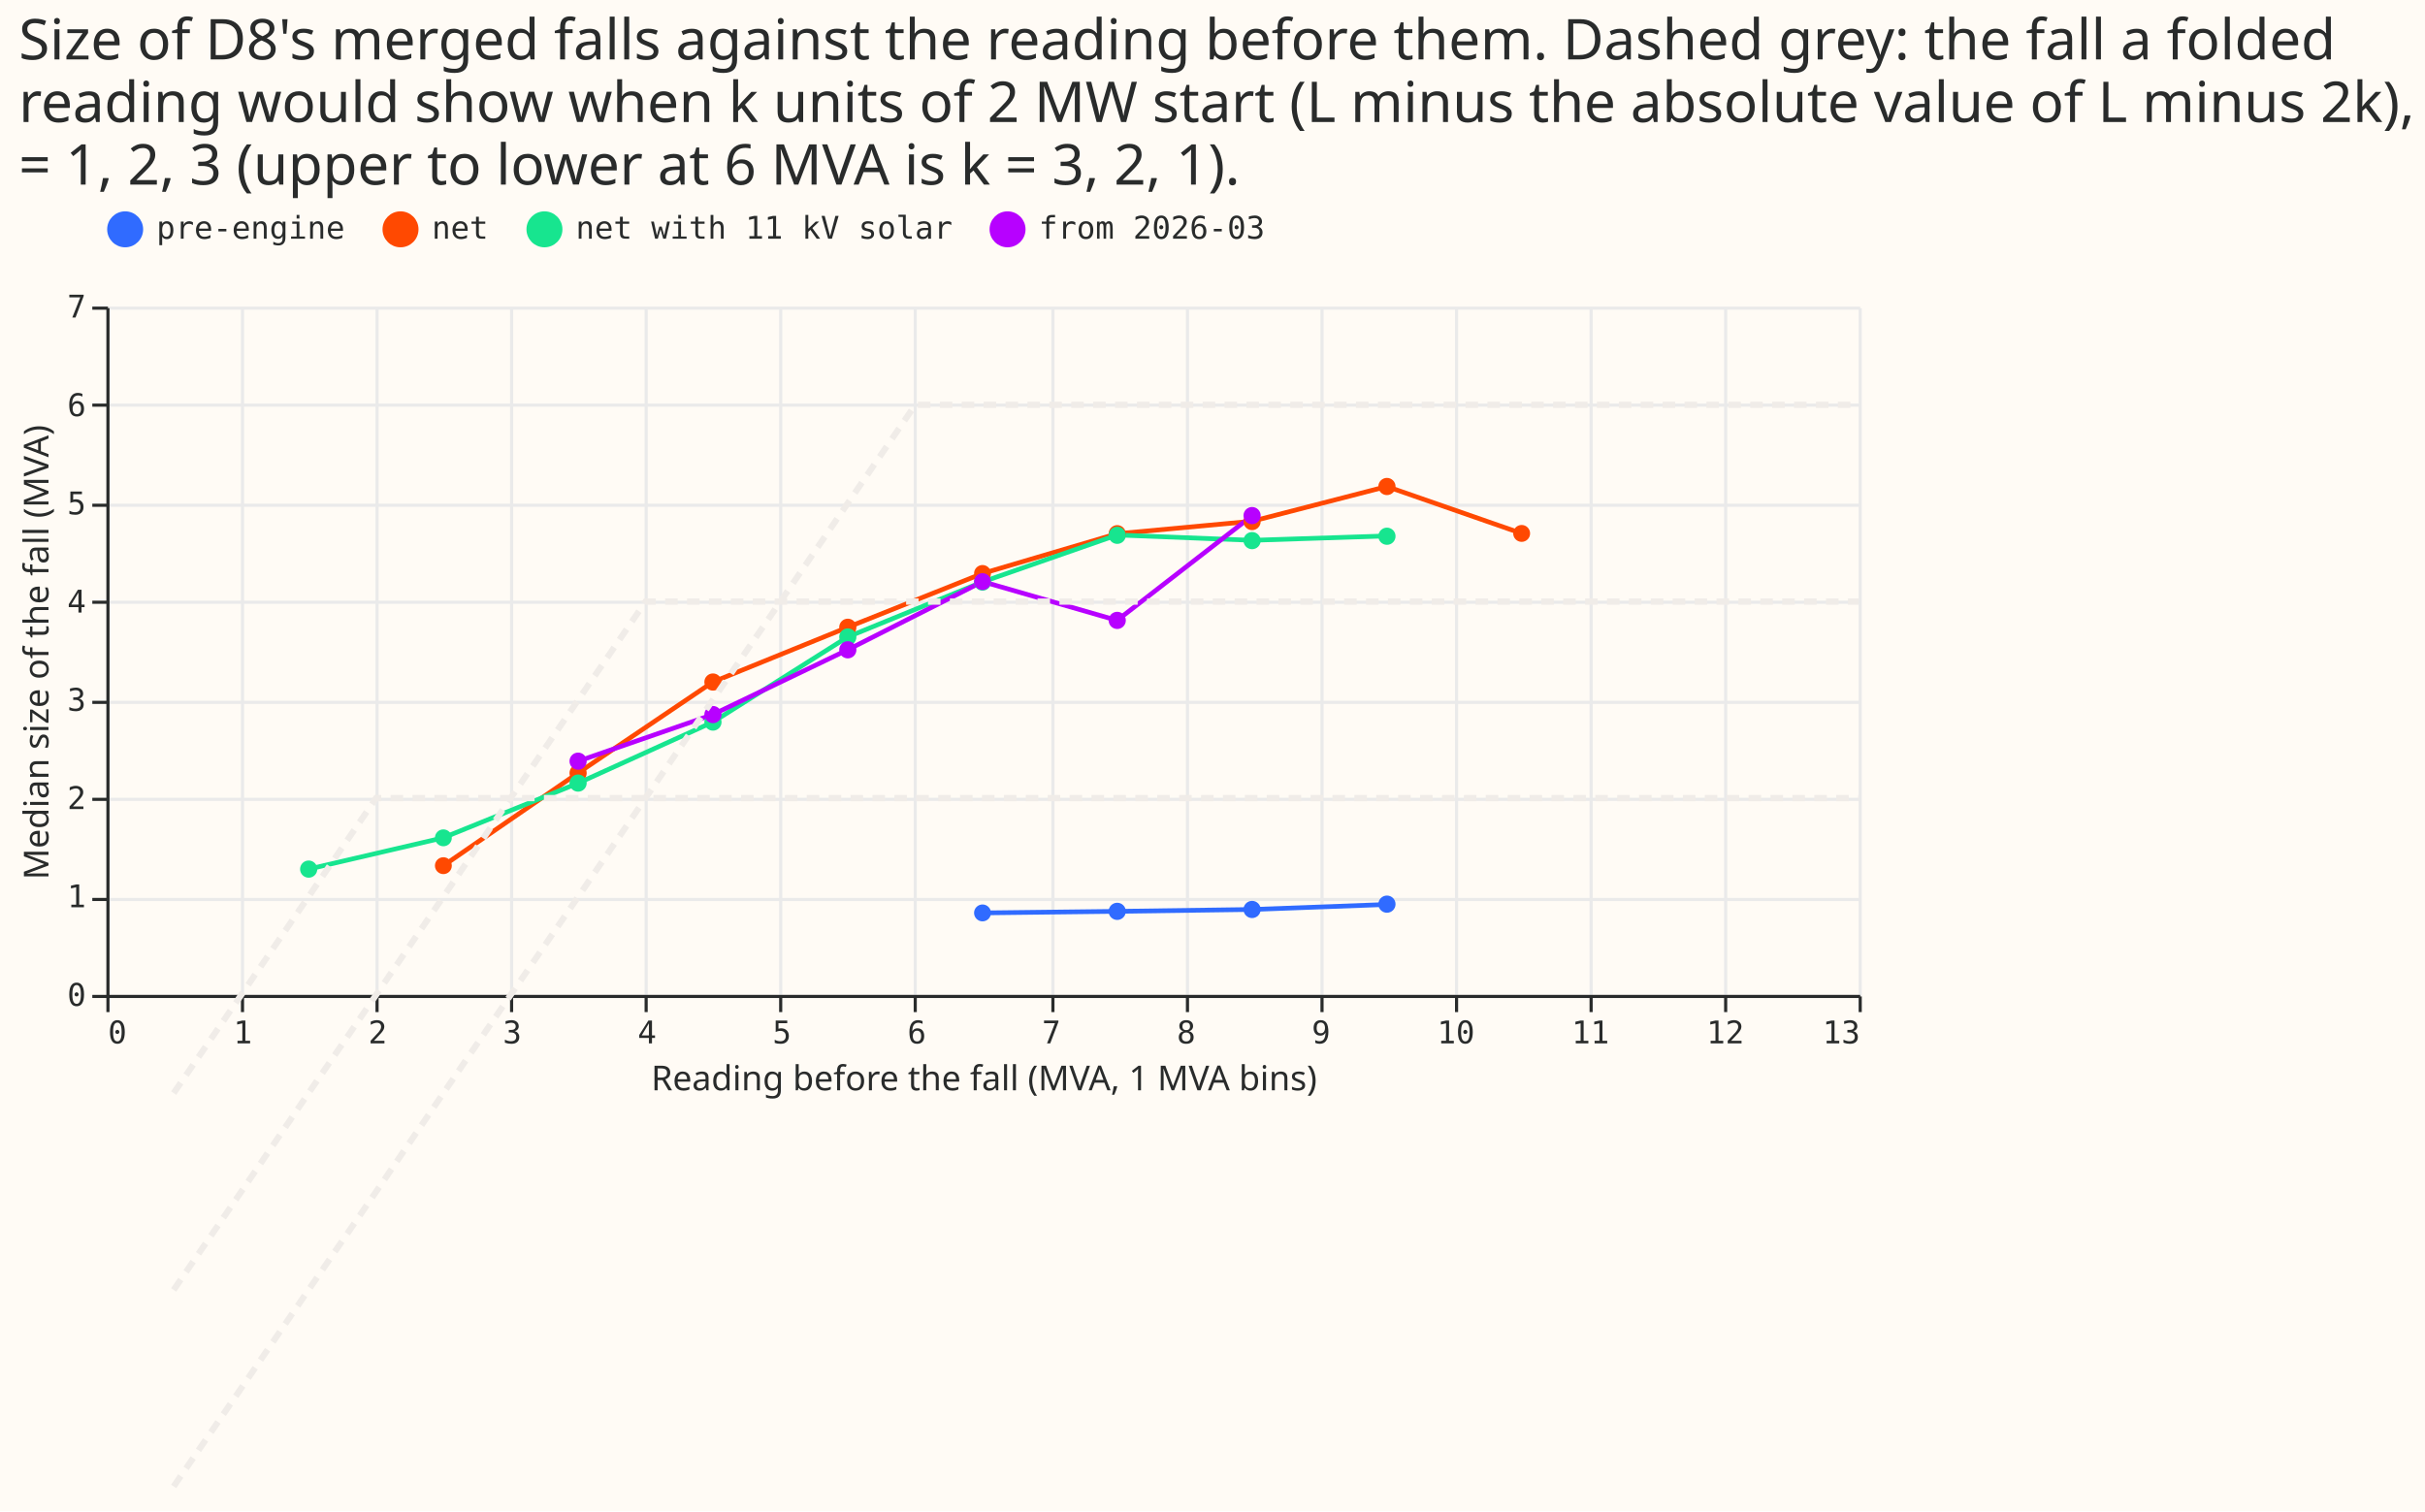
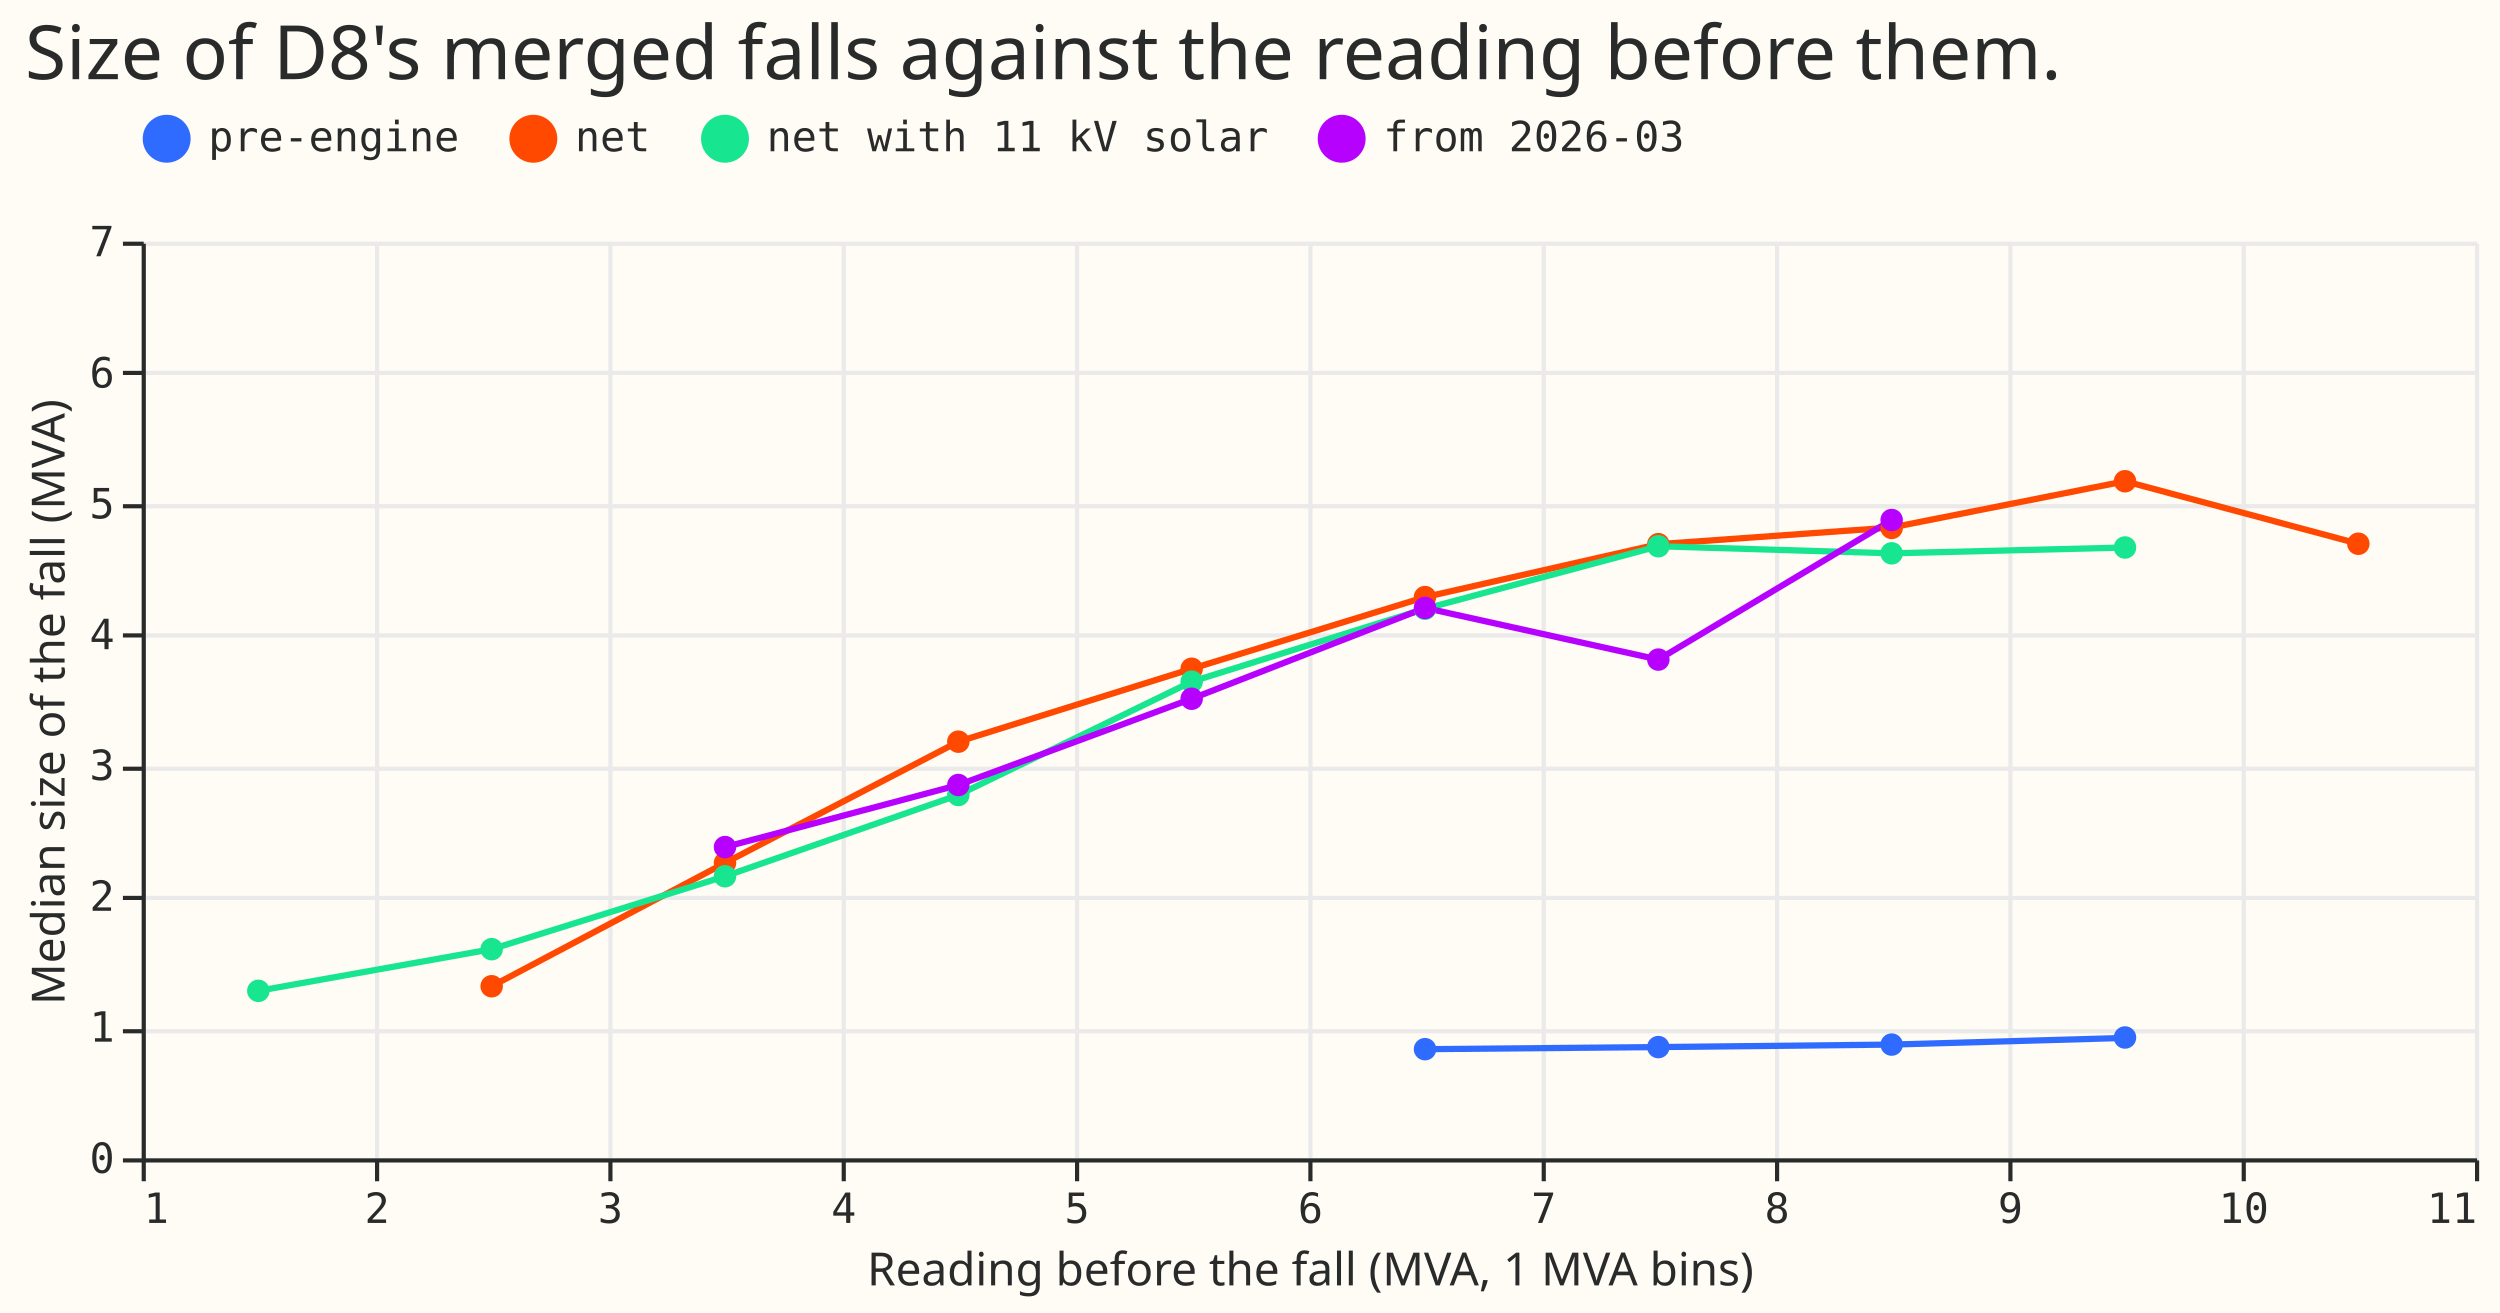
- <svg xmlns="http://www.w3.org/2000/svg" width="775" height="483" class="marks" viewBox="0 0 775 483">
-   <path fill="#fffbf5" d="M0 0h775v483H0z" />
+ <svg xmlns="http://www.w3.org/2000/svg" width="600" height="315" class="marks" viewBox="0 0 600 315">
+   <path fill="#fffbf5" d="M0 0h600v315H0z" />
  <g fill="none" stroke-miterlimit="10" aria-roledescription="group mark container" class="mark-group role-frame root">
-     <path fill="#fffbf5" d="M34.5 98.5h560v220h-560Z" aria-hidden="true" class="background" />
+     <path fill="#fffbf5" d="M34.5 58.5h560v220h-560Z" aria-hidden="true" class="background" />
    <g aria-hidden="true" class="mark-group role-axis">
-       <path stroke="#eaeaea" d="M34.5 98.5v220m43-220v220m43-220v220m43-220v220m43-220v220m43-220v220m43-220v220m44-220v220m43-220v220m43-220v220m43-220v220m43-220v220m43-220v220m43-220v220" class="mark-rule role-axis-grid" pointer-events="none" />
+       <path stroke="#eaeaea" d="M34.5 58.5v220m56-220v220m56-220v220m56-220v220m56-220v220m56-220v220m56-220v220m56-220v220m56-220v220m56-220v220m56-220v220" class="mark-rule role-axis-grid" pointer-events="none" />
    </g>
    <g aria-hidden="true" class="mark-group role-axis">
-       <path stroke="#eaeaea" d="M34.5 318.5h560m-560-31h560m-560-32h560m-560-31h560m-560-32h560m-560-31h560m-560-32h560m-560-31h560" class="mark-rule role-axis-grid" pointer-events="none" />
+       <path stroke="#eaeaea" d="M34.5 278.5h560m-560-31h560m-560-32h560m-560-31h560m-560-32h560m-560-31h560m-560-32h560m-560-31h560" class="mark-rule role-axis-grid" pointer-events="none" />
    </g>
-     <g aria-label="X-axis titled 'Reading before the fall (MVA, 1 MVA bins)' for a linear scale with values from 0 to 13" aria-roledescription="axis" class="mark-group role-axis" pointer-events="none">
-       <path stroke="#292b2b" d="M34.5 318.5v5m43-5v5m43-5v5m43-5v5m43-5v5m43-5v5m43-5v5m44-5v5m43-5v5m43-5v5m43-5v5m43-5v5m43-5v5m43-5v5" class="mark-rule role-axis-tick" />
+     <g aria-label="X-axis titled 'Reading before the fall (MVA, 1 MVA bins)' for a linear scale with values from 1 to 11" aria-roledescription="axis" class="mark-group role-axis" pointer-events="none">
+       <path stroke="#292b2b" d="M34.5 278.5v5m56-5v5m56-5v5m56-5v5m56-5v5m56-5v5m56-5v5m56-5v5m56-5v5m56-5v5m56-5v5" class="mark-rule role-axis-tick" />
      <g fill="#292b2b" class="mark-text role-axis-label" font-family="Matter Semi Mono, Roboto Mono, monospace" font-size="10">
-         <text transform="translate(34.5 333.5)">0</text>
-         <text text-anchor="middle" transform="translate(77.6 333.5)">1</text>
-         <text text-anchor="middle" transform="translate(120.7 333.5)">2</text>
-         <text text-anchor="middle" transform="translate(163.7 333.5)">3</text>
-         <text text-anchor="middle" transform="translate(206.8 333.5)">4</text>
-         <text text-anchor="middle" transform="translate(249.9 333.5)">5</text>
-         <text text-anchor="middle" transform="translate(293 333.5)">6</text>
-         <text text-anchor="middle" transform="translate(336 333.5)">7</text>
-         <text text-anchor="middle" transform="translate(379.1 333.5)">8</text>
-         <text text-anchor="middle" transform="translate(422.2 333.5)">9</text>
-         <text text-anchor="middle" transform="translate(465.3 333.5)">10</text>
-         <text text-anchor="middle" transform="translate(508.3 333.5)">11</text>
-         <text text-anchor="middle" transform="translate(551.4 333.5)">12</text>
-         <text text-anchor="end" transform="translate(594.5 333.5)">13</text>
+         <text transform="translate(34.5 293.5)">1</text>
+         <text text-anchor="middle" transform="translate(90.5 293.5)">2</text>
+         <text text-anchor="middle" transform="translate(146.5 293.5)">3</text>
+         <text text-anchor="middle" transform="translate(202.5 293.5)">4</text>
+         <text text-anchor="middle" transform="translate(258.5 293.5)">5</text>
+         <text text-anchor="middle" transform="translate(314.5 293.5)">6</text>
+         <text text-anchor="middle" transform="translate(370.5 293.5)">7</text>
+         <text text-anchor="middle" transform="translate(426.5 293.5)">8</text>
+         <text text-anchor="middle" transform="translate(482.5 293.5)">9</text>
+         <text text-anchor="middle" transform="translate(538.5 293.5)">10</text>
+         <text text-anchor="end" transform="translate(594.5 293.5)">11</text>
      </g>
-       <path stroke="#292b2b" d="M34.5 318.5h560" class="mark-rule role-axis-domain" />
-       <text fill="#292b2b" class="mark-text role-axis-title" font-family="Matter XH, DM Sans, sans-serif" font-size="11" text-anchor="middle" transform="translate(314.5 348.5)">Reading before the fall (MVA, 1 MVA bins)</text>
+       <path stroke="#292b2b" d="M34.5 278.5h560" class="mark-rule role-axis-domain" />
+       <text fill="#292b2b" class="mark-text role-axis-title" font-family="Matter XH, DM Sans, sans-serif" font-size="11" text-anchor="middle" transform="translate(314.5 308.5)">Reading before the fall (MVA, 1 MVA bins)</text>
    </g>
    <g aria-label="Y-axis titled 'Median size of the fall (MVA)' for a linear scale with values from 0 to 7" aria-roledescription="axis" class="mark-group role-axis" pointer-events="none">
-       <path stroke="#292b2b" d="M34.5 318.5h-5m5-31h-5m5-32h-5m5-31h-5m5-32h-5m5-31h-5m5-32h-5m5-31h-5" class="mark-rule role-axis-tick" />
+       <path stroke="#292b2b" d="M34.5 278.5h-5m5-31h-5m5-32h-5m5-31h-5m5-32h-5m5-31h-5m5-32h-5m5-31h-5" class="mark-rule role-axis-tick" />
      <g fill="#292b2b" class="mark-text role-axis-label" font-family="Matter Semi Mono, Roboto Mono, monospace" font-size="10" text-anchor="end">
-         <text transform="translate(27.5 321.5)">0</text>
-         <text transform="translate(27.5 290)">1</text>
-         <text transform="translate(27.5 258.6)">2</text>
-         <text transform="translate(27.5 227.2)">3</text>
-         <text transform="translate(27.5 195.8)">4</text>
-         <text transform="translate(27.5 164.4)">5</text>
-         <text transform="translate(27.5 133)">6</text>
-         <text transform="translate(27.5 101.5)">7</text>
+         <text transform="translate(27.5 281.5)">0</text>
+         <text transform="translate(27.5 250)">1</text>
+         <text transform="translate(27.5 218.6)">2</text>
+         <text transform="translate(27.5 187.2)">3</text>
+         <text transform="translate(27.5 155.8)">4</text>
+         <text transform="translate(27.5 124.4)">5</text>
+         <text transform="translate(27.5 93)">6</text>
+         <text transform="translate(27.5 61.5)">7</text>
      </g>
-       <path stroke="#292b2b" d="M34.5 318.5v-220" class="mark-rule role-axis-domain" />
-       <text fill="#292b2b" class="mark-text role-axis-title" font-family="Matter XH, DM Sans, sans-serif" font-size="11" text-anchor="middle" transform="rotate(-90 112 96.5)">Median size of the fall (MVA)</text>
+       <path stroke="#292b2b" d="M34.5 278.5v-220" class="mark-rule role-axis-domain" />
+       <text fill="#292b2b" class="mark-text role-axis-title" font-family="Matter XH, DM Sans, sans-serif" font-size="11" text-anchor="middle" transform="rotate(-90 92 76.5)">Median size of the fall (MVA)</text>
    </g>
-     <g aria-roledescription="group mark container" class="mark-group role-scope layer_0_layer_0_pathgroup">
-       <path d="M34 98h560v220H34Z" aria-hidden="true" class="background" />
-       <g aria-roledescription="line mark container" class="mark-line role-mark layer_0_layer_0_marks">
-         <path stroke="#306bff" stroke-width="1.5" d="m314 291.8 43-.5 43.2-.6 43-1.6" aria-label="Reading before the fall (MVA, 1 MVA bins): 6.5; Median size of the fall (MVA): 0.834999799728; era: pre-engine" aria-roledescription="line mark" />
+     <g aria-roledescription="group mark container" class="mark-group role-scope layer_0_pathgroup">
+       <path d="M34 58h560v220H34Z" aria-hidden="true" class="background" />
+       <g aria-roledescription="line mark container" class="mark-line role-mark layer_0_marks">
+         <path stroke="#306bff" stroke-width="1.5" d="m342 251.8 56-.5 56-.6 56-1.6" aria-label="Reading before the fall (MVA, 1 MVA bins): 6.5; Median size of the fall (MVA): 0.834999799728; era: pre-engine" aria-roledescription="line mark" />
      </g>
-       <path d="M34 98h560v220H34Z" aria-hidden="true" class="background" />
-       <g aria-roledescription="line mark container" class="mark-line role-mark layer_0_layer_0_marks">
-         <path stroke="#ff4901" stroke-width="1.5" d="m141.7 276.7 43-29.6 43.1-29.1 43.1-17.5 43.1-17.2 43-12.7 43.2-4 43-11.1 43.1 15" aria-label="Reading before the fall (MVA, 1 MVA bins): 2.5; Median size of the fall (MVA): 1.3140000701; era: net" aria-roledescription="line mark" />
+       <path d="M34 58h560v220H34Z" aria-hidden="true" class="background" />
+       <g aria-roledescription="line mark container" class="mark-line role-mark layer_0_marks">
+         <path stroke="#ff4901" stroke-width="1.5" d="m118 236.7 56-29.6 56-29.1 56-17.5 56-17.2 56-12.7 56-4 56-11.1 56 15" aria-label="Reading before the fall (MVA, 1 MVA bins): 2.5; Median size of the fall (MVA): 1.3140000701; era: net" aria-roledescription="line mark" />
      </g>
-       <path d="M34 98h560v220H34Z" aria-hidden="true" class="background" />
-       <g aria-roledescription="line mark container" class="mark-line role-mark layer_0_layer_0_marks">
-         <path stroke="#17e58f" stroke-width="1.5" d="m98.6 277.8 43-10 43.2-17.5 43-19.5 43.1-27.2L314 186l43-15 43.2 1.7 43-1.4" aria-label="Reading before the fall (MVA, 1 MVA bins): 1.5; Median size of the fall (MVA): 1.27799999714; era: net with 11 kV solar" aria-roledescription="line mark" />
+       <path d="M34 58h560v220H34Z" aria-hidden="true" class="background" />
+       <g aria-roledescription="line mark container" class="mark-line role-mark layer_0_marks">
+         <path stroke="#17e58f" stroke-width="1.5" d="m62 237.8 56-10 56-17.5 56-19.5 56-27.2 56-17.5 56-15 56 1.7 56-1.4" aria-label="Reading before the fall (MVA, 1 MVA bins): 1.5; Median size of the fall (MVA): 1.27799999714; era: net with 11 kV solar" aria-roledescription="line mark" />
      </g>
-       <path d="M34 98h560v220H34Z" aria-hidden="true" class="background" />
-       <g aria-roledescription="line mark container" class="mark-line role-mark layer_0_layer_0_marks">
-         <path stroke="#b701ff" stroke-width="1.5" d="m184.8 243.3 43-14.9 43.1-20.7 43.1-21.8 43 12.4 43.2-33.5" aria-label="Reading before the fall (MVA, 1 MVA bins): 3.5; Median size of the fall (MVA): 2.37799990177; era: from 2026-03" aria-roledescription="line mark" />
+       <path d="M34 58h560v220H34Z" aria-hidden="true" class="background" />
+       <g aria-roledescription="line mark container" class="mark-line role-mark layer_0_marks">
+         <path stroke="#b701ff" stroke-width="1.5" d="m174 203.3 56-14.9 56-20.7 56-21.8 56 12.4 56-33.5" aria-label="Reading before the fall (MVA, 1 MVA bins): 3.5; Median size of the fall (MVA): 2.37799990177; era: from 2026-03" aria-roledescription="line mark" />
      </g>
    </g>
-     <g aria-roledescription="symbol mark container" class="mark-symbol role-mark layer_0_layer_1_marks">
-       <path fill="#306bff" d="M316.7 291.8a2.7 2.7 0 1 1-5.4 0 2.7 2.7 0 1 1 5.4 0" aria-label="Reading before the fall (MVA, 1 MVA bins): 6.5; Median size of the fall (MVA): 0.834999799728; era: pre-engine" aria-roledescription="point" />
-       <path fill="#306bff" d="M359.8 291.3a2.7 2.7 0 1 1-5.5 0 2.7 2.7 0 1 1 5.5 0" aria-label="Reading before the fall (MVA, 1 MVA bins): 7.5; Median size of the fall (MVA): 0.849999904633; era: pre-engine" aria-roledescription="point" />
-       <path fill="#306bff" d="M402.9 290.7a2.7 2.7 0 1 1-5.5 0 2.7 2.7 0 1 1 5.5 0" aria-label="Reading before the fall (MVA, 1 MVA bins): 8.5; Median size of the fall (MVA): 0.869999885559; era: pre-engine" aria-roledescription="point" />
-       <path fill="#306bff" d="M446 289a2.7 2.7 0 1 1-5.5 0 2.7 2.7 0 1 1 5.5 0" aria-label="Reading before the fall (MVA, 1 MVA bins): 9.5; Median size of the fall (MVA): 0.920500278473; era: pre-engine" aria-roledescription="point" />
-       <path fill="#ff4901" d="M144.4 276.7a2.7 2.7 0 1 1-5.4 0 2.7 2.7 0 1 1 5.4 0" aria-label="Reading before the fall (MVA, 1 MVA bins): 2.5; Median size of the fall (MVA): 1.3140000701; era: net" aria-roledescription="point" />
-       <path fill="#ff4901" d="M187.5 247.1a2.7 2.7 0 1 1-5.5 0 2.7 2.7 0 1 1 5.5 0" aria-label="Reading before the fall (MVA, 1 MVA bins): 3.5; Median size of the fall (MVA): 2.25599992275; era: net" aria-roledescription="point" />
-       <path fill="#ff4901" d="M230.6 218a2.7 2.7 0 1 1-5.5 0 2.7 2.7 0 1 1 5.5 0" aria-label="Reading before the fall (MVA, 1 MVA bins): 4.5; Median size of the fall (MVA): 3.1819999218; era: net" aria-roledescription="point" />
-       <path fill="#ff4901" d="M273.7 200.5a2.7 2.7 0 1 1-5.5 0 2.7 2.7 0 1 1 5.5 0" aria-label="Reading before the fall (MVA, 1 MVA bins): 5.5; Median size of the fall (MVA): 3.73899996281; era: net" aria-roledescription="point" />
-       <path fill="#ff4901" d="M316.7 183.3a2.7 2.7 0 1 1-5.4 0 2.7 2.7 0 1 1 5.4 0" aria-label="Reading before the fall (MVA, 1 MVA bins): 6.5; Median size of the fall (MVA): 4.28699970245; era: net" aria-roledescription="point" />
-       <path fill="#ff4901" d="M359.8 170.6a2.7 2.7 0 1 1-5.5 0 2.7 2.7 0 1 1 5.5 0" aria-label="Reading before the fall (MVA, 1 MVA bins): 7.5; Median size of the fall (MVA): 4.68949997425; era: net" aria-roledescription="point" />
-       <path fill="#ff4901" d="M402.9 166.7a2.7 2.7 0 1 1-5.5 0 2.7 2.7 0 1 1 5.5 0" aria-label="Reading before the fall (MVA, 1 MVA bins): 8.5; Median size of the fall (MVA): 4.81500029564; era: net" aria-roledescription="point" />
-       <path fill="#ff4901" d="M446 155.5a2.7 2.7 0 1 1-5.5 0 2.7 2.7 0 1 1 5.5 0" aria-label="Reading before the fall (MVA, 1 MVA bins): 9.5; Median size of the fall (MVA): 5.1715003252; era: net" aria-roledescription="point" />
-       <path fill="#ff4901" d="M489 170.5a2.7 2.7 0 1 1-5.4 0 2.7 2.7 0 1 1 5.4 0" aria-label="Reading before the fall (MVA, 1 MVA bins): 10.5; Median size of the fall (MVA): 4.69200015068; era: net" aria-roledescription="point" />
-       <path fill="#17e58f" d="M101.4 277.8a2.7 2.7 0 1 1-5.5 0 2.7 2.7 0 1 1 5.5 0" aria-label="Reading before the fall (MVA, 1 MVA bins): 1.5; Median size of the fall (MVA): 1.27799999714; era: net with 11 kV solar" aria-roledescription="point" />
-       <path fill="#17e58f" d="M144.4 267.8a2.7 2.7 0 1 1-5.4 0 2.7 2.7 0 1 1 5.4 0" aria-label="Reading before the fall (MVA, 1 MVA bins): 2.5; Median size of the fall (MVA): 1.59849992394; era: net with 11 kV solar" aria-roledescription="point" />
-       <path fill="#17e58f" d="M187.5 250.3a2.7 2.7 0 1 1-5.5 0 2.7 2.7 0 1 1 5.5 0" aria-label="Reading before the fall (MVA, 1 MVA bins): 3.5; Median size of the fall (MVA): 2.1550000906; era: net with 11 kV solar" aria-roledescription="point" />
-       <path fill="#17e58f" d="M230.6 230.8a2.7 2.7 0 1 1-5.5 0 2.7 2.7 0 1 1 5.5 0" aria-label="Reading before the fall (MVA, 1 MVA bins): 4.5; Median size of the fall (MVA): 2.77500033379; era: net with 11 kV solar" aria-roledescription="point" />
-       <path fill="#17e58f" d="M273.7 203.6a2.7 2.7 0 1 1-5.5 0 2.7 2.7 0 1 1 5.5 0" aria-label="Reading before the fall (MVA, 1 MVA bins): 5.5; Median size of the fall (MVA): 3.64099997282; era: net with 11 kV solar" aria-roledescription="point" />
-       <path fill="#17e58f" d="M316.7 186.1a2.7 2.7 0 1 1-5.4 0 2.7 2.7 0 1 1 5.4 0" aria-label="Reading before the fall (MVA, 1 MVA bins): 6.5; Median size of the fall (MVA): 4.19600009918; era: net with 11 kV solar" aria-roledescription="point" />
-       <path fill="#17e58f" d="M359.8 171.1a2.7 2.7 0 1 1-5.5 0 2.7 2.7 0 1 1 5.5 0" aria-label="Reading before the fall (MVA, 1 MVA bins): 7.5; Median size of the fall (MVA): 4.67350018024; era: net with 11 kV solar" aria-roledescription="point" />
-       <path fill="#17e58f" d="M402.9 172.8a2.7 2.7 0 1 1-5.5 0 2.7 2.7 0 1 1 5.5 0" aria-label="Reading before the fall (MVA, 1 MVA bins): 8.5; Median size of the fall (MVA): 4.61900019646; era: net with 11 kV solar" aria-roledescription="point" />
-       <path fill="#17e58f" d="M446 171.4a2.7 2.7 0 1 1-5.5 0 2.7 2.7 0 1 1 5.5 0" aria-label="Reading before the fall (MVA, 1 MVA bins): 9.5; Median size of the fall (MVA): 4.6639995575; era: net with 11 kV solar" aria-roledescription="point" />
-       <path fill="#b701ff" d="M187.5 243.3a2.7 2.7 0 1 1-5.5 0 2.7 2.7 0 1 1 5.5 0" aria-label="Reading before the fall (MVA, 1 MVA bins): 3.5; Median size of the fall (MVA): 2.37799990177; era: from 2026-03" aria-roledescription="point" />
-       <path fill="#b701ff" d="M230.6 228.4a2.7 2.7 0 1 1-5.5 0 2.7 2.7 0 1 1 5.5 0" aria-label="Reading before the fall (MVA, 1 MVA bins): 4.5; Median size of the fall (MVA): 2.85099989176; era: from 2026-03" aria-roledescription="point" />
-       <path fill="#b701ff" d="M273.7 207.7a2.7 2.7 0 1 1-5.5 0 2.7 2.7 0 1 1 5.5 0" aria-label="Reading before the fall (MVA, 1 MVA bins): 5.5; Median size of the fall (MVA): 3.51049995422; era: from 2026-03" aria-roledescription="point" />
-       <path fill="#b701ff" d="M316.7 185.9a2.7 2.7 0 1 1-5.4 0 2.7 2.7 0 1 1 5.4 0" aria-label="Reading before the fall (MVA, 1 MVA bins): 6.5; Median size of the fall (MVA): 4.20399987698; era: from 2026-03" aria-roledescription="point" />
-       <path fill="#b701ff" d="M359.8 198.3a2.7 2.7 0 1 1-5.5 0 2.7 2.7 0 1 1 5.5 0" aria-label="Reading before the fall (MVA, 1 MVA bins): 7.5; Median size of the fall (MVA): 3.8085000515; era: from 2026-03" aria-roledescription="point" />
-       <path fill="#b701ff" d="M402.9 164.8a2.7 2.7 0 1 1-5.5 0 2.7 2.7 0 1 1 5.5 0" aria-label="Reading before the fall (MVA, 1 MVA bins): 8.5; Median size of the fall (MVA): 4.8740003109; era: from 2026-03" aria-roledescription="point" />
-     </g>
-     <g aria-roledescription="group mark container" class="mark-group role-scope layer_1_pathgroup">
-       <path d="M34 98h560v220H34Z" aria-hidden="true" class="background" />
-       <g aria-roledescription="line mark container" class="mark-line role-mark layer_1_marks">
-         <path stroke="#f0ece8" stroke-dasharray="4,3" stroke-width="2" d="M55.5 349.4 77.1 318l21.5-31.4 21.6-31.5H594" aria-label="level: 0.5; fall: −1; curve: 1 unit of 2 MW" aria-roledescription="line mark" />
-       </g>
-       <path d="M34 98h560v220H34Z" aria-hidden="true" class="background" />
-       <g aria-roledescription="line mark container" class="mark-line role-mark layer_1_marks">
-         <path stroke="#f0ece8" stroke-dasharray="4,3" stroke-width="2" d="m55.5 412.3 21.6-31.4 21.5-31.5 21.6-31.4 21.5-31.4 21.5-31.5 21.6-31.4 21.5-31.4H594" aria-label="level: 0.5; fall: −3; curve: 2 units of 2 MW" aria-roledescription="line mark" />
-       </g>
-       <path d="M34 98h560v220H34Z" aria-hidden="true" class="background" />
-       <g aria-roledescription="line mark container" class="mark-line role-mark layer_1_marks">
-         <path stroke="#f0ece8" stroke-dasharray="4,3" stroke-width="2" d="m55.5 475.1 21.6-31.4 21.5-31.4 21.6-31.4 21.5-31.5 21.5-31.4 21.6-31.4 21.5-31.5 21.5-31.4 21.6-31.4 21.5-31.4 21.6-31.5H594" aria-label="level: 0.5; fall: −5; curve: 3 units of 2 MW" aria-roledescription="line mark" />
-       </g>
+     <g aria-roledescription="symbol mark container" class="mark-symbol role-mark layer_1_marks">
+       <path fill="#306bff" d="M344.7 251.8a2.7 2.7 0 1 1-5.4 0 2.7 2.7 0 1 1 5.4 0" aria-label="Reading before the fall (MVA, 1 MVA bins): 6.5; Median size of the fall (MVA): 0.834999799728; era: pre-engine" aria-roledescription="point" />
+       <path fill="#306bff" d="M400.7 251.3a2.7 2.7 0 1 1-5.4 0 2.7 2.7 0 1 1 5.4 0" aria-label="Reading before the fall (MVA, 1 MVA bins): 7.5; Median size of the fall (MVA): 0.849999904633; era: pre-engine" aria-roledescription="point" />
+       <path fill="#306bff" d="M456.7 250.7a2.7 2.7 0 1 1-5.4 0 2.7 2.7 0 1 1 5.4 0" aria-label="Reading before the fall (MVA, 1 MVA bins): 8.5; Median size of the fall (MVA): 0.869999885559; era: pre-engine" aria-roledescription="point" />
+       <path fill="#306bff" d="M512.7 249a2.7 2.7 0 1 1-5.4 0 2.7 2.7 0 1 1 5.4 0" aria-label="Reading before the fall (MVA, 1 MVA bins): 9.5; Median size of the fall (MVA): 0.920500278473; era: pre-engine" aria-roledescription="point" />
+       <path fill="#ff4901" d="M120.7 236.7a2.7 2.7 0 1 1-5.4 0 2.7 2.7 0 1 1 5.4 0" aria-label="Reading before the fall (MVA, 1 MVA bins): 2.5; Median size of the fall (MVA): 1.3140000701; era: net" aria-roledescription="point" />
+       <path fill="#ff4901" d="M176.7 207.1a2.7 2.7 0 1 1-5.4 0 2.7 2.7 0 1 1 5.4 0" aria-label="Reading before the fall (MVA, 1 MVA bins): 3.5; Median size of the fall (MVA): 2.25599992275; era: net" aria-roledescription="point" />
+       <path fill="#ff4901" d="M232.7 178a2.7 2.7 0 1 1-5.4 0 2.7 2.7 0 1 1 5.4 0" aria-label="Reading before the fall (MVA, 1 MVA bins): 4.5; Median size of the fall (MVA): 3.1819999218; era: net" aria-roledescription="point" />
+       <path fill="#ff4901" d="M288.7 160.5a2.7 2.7 0 1 1-5.4 0 2.7 2.7 0 1 1 5.4 0" aria-label="Reading before the fall (MVA, 1 MVA bins): 5.5; Median size of the fall (MVA): 3.73899996281; era: net" aria-roledescription="point" />
+       <path fill="#ff4901" d="M344.7 143.3a2.7 2.7 0 1 1-5.4 0 2.7 2.7 0 1 1 5.4 0" aria-label="Reading before the fall (MVA, 1 MVA bins): 6.5; Median size of the fall (MVA): 4.28699970245; era: net" aria-roledescription="point" />
+       <path fill="#ff4901" d="M400.7 130.6a2.7 2.7 0 1 1-5.4 0 2.7 2.7 0 1 1 5.4 0" aria-label="Reading before the fall (MVA, 1 MVA bins): 7.5; Median size of the fall (MVA): 4.68949997425; era: net" aria-roledescription="point" />
+       <path fill="#ff4901" d="M456.7 126.7a2.7 2.7 0 1 1-5.4 0 2.7 2.7 0 1 1 5.4 0" aria-label="Reading before the fall (MVA, 1 MVA bins): 8.5; Median size of the fall (MVA): 4.81500029564; era: net" aria-roledescription="point" />
+       <path fill="#ff4901" d="M512.7 115.5a2.7 2.7 0 1 1-5.4 0 2.7 2.7 0 1 1 5.4 0" aria-label="Reading before the fall (MVA, 1 MVA bins): 9.5; Median size of the fall (MVA): 5.1715003252; era: net" aria-roledescription="point" />
+       <path fill="#ff4901" d="M568.7 130.5a2.7 2.7 0 1 1-5.4 0 2.7 2.7 0 1 1 5.4 0" aria-label="Reading before the fall (MVA, 1 MVA bins): 10.5; Median size of the fall (MVA): 4.69200015068; era: net" aria-roledescription="point" />
+       <path fill="#17e58f" d="M64.7 237.8a2.7 2.7 0 1 1-5.4 0 2.7 2.7 0 1 1 5.4 0" aria-label="Reading before the fall (MVA, 1 MVA bins): 1.5; Median size of the fall (MVA): 1.27799999714; era: net with 11 kV solar" aria-roledescription="point" />
+       <path fill="#17e58f" d="M120.7 227.8a2.7 2.7 0 1 1-5.4 0 2.7 2.7 0 1 1 5.4 0" aria-label="Reading before the fall (MVA, 1 MVA bins): 2.5; Median size of the fall (MVA): 1.59849992394; era: net with 11 kV solar" aria-roledescription="point" />
+       <path fill="#17e58f" d="M176.7 210.3a2.7 2.7 0 1 1-5.4 0 2.7 2.7 0 1 1 5.4 0" aria-label="Reading before the fall (MVA, 1 MVA bins): 3.5; Median size of the fall (MVA): 2.1550000906; era: net with 11 kV solar" aria-roledescription="point" />
+       <path fill="#17e58f" d="M232.7 190.8a2.7 2.7 0 1 1-5.4 0 2.7 2.7 0 1 1 5.4 0" aria-label="Reading before the fall (MVA, 1 MVA bins): 4.5; Median size of the fall (MVA): 2.77500033379; era: net with 11 kV solar" aria-roledescription="point" />
+       <path fill="#17e58f" d="M288.7 163.6a2.7 2.7 0 1 1-5.4 0 2.7 2.7 0 1 1 5.4 0" aria-label="Reading before the fall (MVA, 1 MVA bins): 5.5; Median size of the fall (MVA): 3.64099997282; era: net with 11 kV solar" aria-roledescription="point" />
+       <path fill="#17e58f" d="M344.7 146.1a2.7 2.7 0 1 1-5.4 0 2.7 2.7 0 1 1 5.4 0" aria-label="Reading before the fall (MVA, 1 MVA bins): 6.5; Median size of the fall (MVA): 4.19600009918; era: net with 11 kV solar" aria-roledescription="point" />
+       <path fill="#17e58f" d="M400.7 131.1a2.7 2.7 0 1 1-5.4 0 2.7 2.7 0 1 1 5.4 0" aria-label="Reading before the fall (MVA, 1 MVA bins): 7.5; Median size of the fall (MVA): 4.67350018024; era: net with 11 kV solar" aria-roledescription="point" />
+       <path fill="#17e58f" d="M456.7 132.8a2.7 2.7 0 1 1-5.4 0 2.7 2.7 0 1 1 5.4 0" aria-label="Reading before the fall (MVA, 1 MVA bins): 8.5; Median size of the fall (MVA): 4.61900019646; era: net with 11 kV solar" aria-roledescription="point" />
+       <path fill="#17e58f" d="M512.7 131.4a2.7 2.7 0 1 1-5.4 0 2.7 2.7 0 1 1 5.4 0" aria-label="Reading before the fall (MVA, 1 MVA bins): 9.5; Median size of the fall (MVA): 4.6639995575; era: net with 11 kV solar" aria-roledescription="point" />
+       <path fill="#b701ff" d="M176.7 203.3a2.7 2.7 0 1 1-5.4 0 2.7 2.7 0 1 1 5.4 0" aria-label="Reading before the fall (MVA, 1 MVA bins): 3.5; Median size of the fall (MVA): 2.37799990177; era: from 2026-03" aria-roledescription="point" />
+       <path fill="#b701ff" d="M232.7 188.4a2.7 2.7 0 1 1-5.4 0 2.7 2.7 0 1 1 5.4 0" aria-label="Reading before the fall (MVA, 1 MVA bins): 4.5; Median size of the fall (MVA): 2.85099989176; era: from 2026-03" aria-roledescription="point" />
+       <path fill="#b701ff" d="M288.7 167.7a2.7 2.7 0 1 1-5.4 0 2.7 2.7 0 1 1 5.4 0" aria-label="Reading before the fall (MVA, 1 MVA bins): 5.5; Median size of the fall (MVA): 3.51049995422; era: from 2026-03" aria-roledescription="point" />
+       <path fill="#b701ff" d="M344.7 145.9a2.7 2.7 0 1 1-5.4 0 2.7 2.7 0 1 1 5.4 0" aria-label="Reading before the fall (MVA, 1 MVA bins): 6.5; Median size of the fall (MVA): 4.20399987698; era: from 2026-03" aria-roledescription="point" />
+       <path fill="#b701ff" d="M400.7 158.3a2.7 2.7 0 1 1-5.4 0 2.7 2.7 0 1 1 5.4 0" aria-label="Reading before the fall (MVA, 1 MVA bins): 7.5; Median size of the fall (MVA): 3.8085000515; era: from 2026-03" aria-roledescription="point" />
+       <path fill="#b701ff" d="M456.7 124.8a2.7 2.7 0 1 1-5.4 0 2.7 2.7 0 1 1 5.4 0" aria-label="Reading before the fall (MVA, 1 MVA bins): 8.5; Median size of the fall (MVA): 4.8740003109; era: from 2026-03" aria-roledescription="point" />
    </g>
    <g aria-label="Symbol legend for fill color and stroke color with 4 values: pre-engine, net, net with 11 kV solar, from 2026-03" aria-roledescription="legend" class="mark-group role-legend">
-       <path d="M34 67h371v13H34Z" aria-hidden="true" class="background" pointer-events="none" />
+       <path d="M34 27h371v13H34Z" aria-hidden="true" class="background" pointer-events="none" />
      <g class="mark-group role-legend-entry">
        <g aria-roledescription="group mark container" class="mark-group role-scope" pointer-events="none">
-           <path d="M34 67.3h76v12.5H34Z" aria-hidden="true" class="background" />
-           <path fill="#306bff" stroke="#306bff" stroke-width="1.5" d="M45 73.3a5 5 0 1 1-10 0 5 5 0 1 1 10 0" class="mark-symbol role-legend-symbol" />
-           <text fill="#292b2b" class="mark-text role-legend-label" font-family="Matter Semi Mono, Roboto Mono, monospace" font-size="10" transform="translate(50 76.3)">pre-engine</text>
-           <path d="M122 67.3h34v12.5h-34Z" aria-hidden="true" class="background" />
-           <path fill="#ff4901" stroke="#ff4901" stroke-width="1.5" d="M133 73.3a5 5 0 1 1-10 0 5 5 0 1 1 10 0" class="mark-symbol role-legend-symbol" />
-           <text fill="#292b2b" class="mark-text role-legend-label" font-family="Matter Semi Mono, Roboto Mono, monospace" font-size="10" transform="translate(138 76.3)">net</text>
-           <path d="M168 67.3h136v12.5H168Z" aria-hidden="true" class="background" />
-           <path fill="#17e58f" stroke="#17e58f" stroke-width="1.5" d="M179 73.3a5 5 0 1 1-10 0 5 5 0 1 1 10 0" class="mark-symbol role-legend-symbol" />
-           <text fill="#292b2b" class="mark-text role-legend-label" font-family="Matter Semi Mono, Roboto Mono, monospace" font-size="10" transform="translate(184 76.3)">net with 11 kV solar</text>
-           <path d="M316 67.3h88v12.5h-88Z" aria-hidden="true" class="background" />
-           <path fill="#b701ff" stroke="#b701ff" stroke-width="1.5" d="M327 73.3a5 5 0 1 1-10 0 5 5 0 1 1 10 0" class="mark-symbol role-legend-symbol" />
-           <text fill="#292b2b" class="mark-text role-legend-label" font-family="Matter Semi Mono, Roboto Mono, monospace" font-size="10" transform="translate(332 76.3)">from 2026-03</text>
+           <path d="M34 27.3h76v12.5H34Z" aria-hidden="true" class="background" />
+           <path fill="#306bff" stroke="#306bff" stroke-width="1.5" d="M45 33.3a5 5 0 1 1-10 0 5 5 0 1 1 10 0" class="mark-symbol role-legend-symbol" />
+           <text fill="#292b2b" class="mark-text role-legend-label" font-family="Matter Semi Mono, Roboto Mono, monospace" font-size="10" transform="translate(50 36.3)">pre-engine</text>
+           <path d="M122 27.3h34v12.5h-34Z" aria-hidden="true" class="background" />
+           <path fill="#ff4901" stroke="#ff4901" stroke-width="1.5" d="M133 33.3a5 5 0 1 1-10 0 5 5 0 1 1 10 0" class="mark-symbol role-legend-symbol" />
+           <text fill="#292b2b" class="mark-text role-legend-label" font-family="Matter Semi Mono, Roboto Mono, monospace" font-size="10" transform="translate(138 36.3)">net</text>
+           <path d="M168 27.3h136v12.5H168Z" aria-hidden="true" class="background" />
+           <path fill="#17e58f" stroke="#17e58f" stroke-width="1.5" d="M179 33.3a5 5 0 1 1-10 0 5 5 0 1 1 10 0" class="mark-symbol role-legend-symbol" />
+           <text fill="#292b2b" class="mark-text role-legend-label" font-family="Matter Semi Mono, Roboto Mono, monospace" font-size="10" transform="translate(184 36.3)">net with 11 kV solar</text>
+           <path d="M316 27.3h88v12.5h-88Z" aria-hidden="true" class="background" />
+           <path fill="#b701ff" stroke="#b701ff" stroke-width="1.5" d="M327 33.3a5 5 0 1 1-10 0 5 5 0 1 1 10 0" class="mark-symbol role-legend-symbol" />
+           <text fill="#292b2b" class="mark-text role-legend-label" font-family="Matter Semi Mono, Roboto Mono, monospace" font-size="10" transform="translate(332 36.3)">from 2026-03</text>
        </g>
      </g>
    </g>
    <g class="mark-group role-title">
-       <text fill="#292b2b" aria-label="Title text 'Size of D8's merged falls against the reading before them. Dashed grey: the fall a folded reading would show when k units of 2 MW start (L minus the absolute value of L minus 2k), for k = 1, 2, 3 (upper to lower at 6 MVA is k = 3, 2, 1).'" aria-roledescription="title" class="mark-text role-title-text" font-family="Matter XH, DM Sans, sans-serif" font-size="18" pointer-events="none" transform="translate(6 19)">
-         <tspan>Size of D8's merged falls against the reading before them. Dashed grey: the fall a folded</tspan>
-         <tspan x="0" dy="20">reading would show when k units of 2 MW start (L minus the absolute value of L minus 2k), for k</tspan>
-         <tspan x="0" dy="20">= 1, 2, 3 (upper to lower at 6 MVA is k = 3, 2, 1).</tspan>
-       </text>
+       <text fill="#292b2b" aria-label="Title text 'Size of D8's merged falls against the reading before them.'" aria-roledescription="title" class="mark-text role-title-text" font-family="Matter XH, DM Sans, sans-serif" font-size="18" pointer-events="none" transform="translate(6 19)">Size of D8's merged falls against the reading before them.</text>
    </g>
  </g>
</svg>
